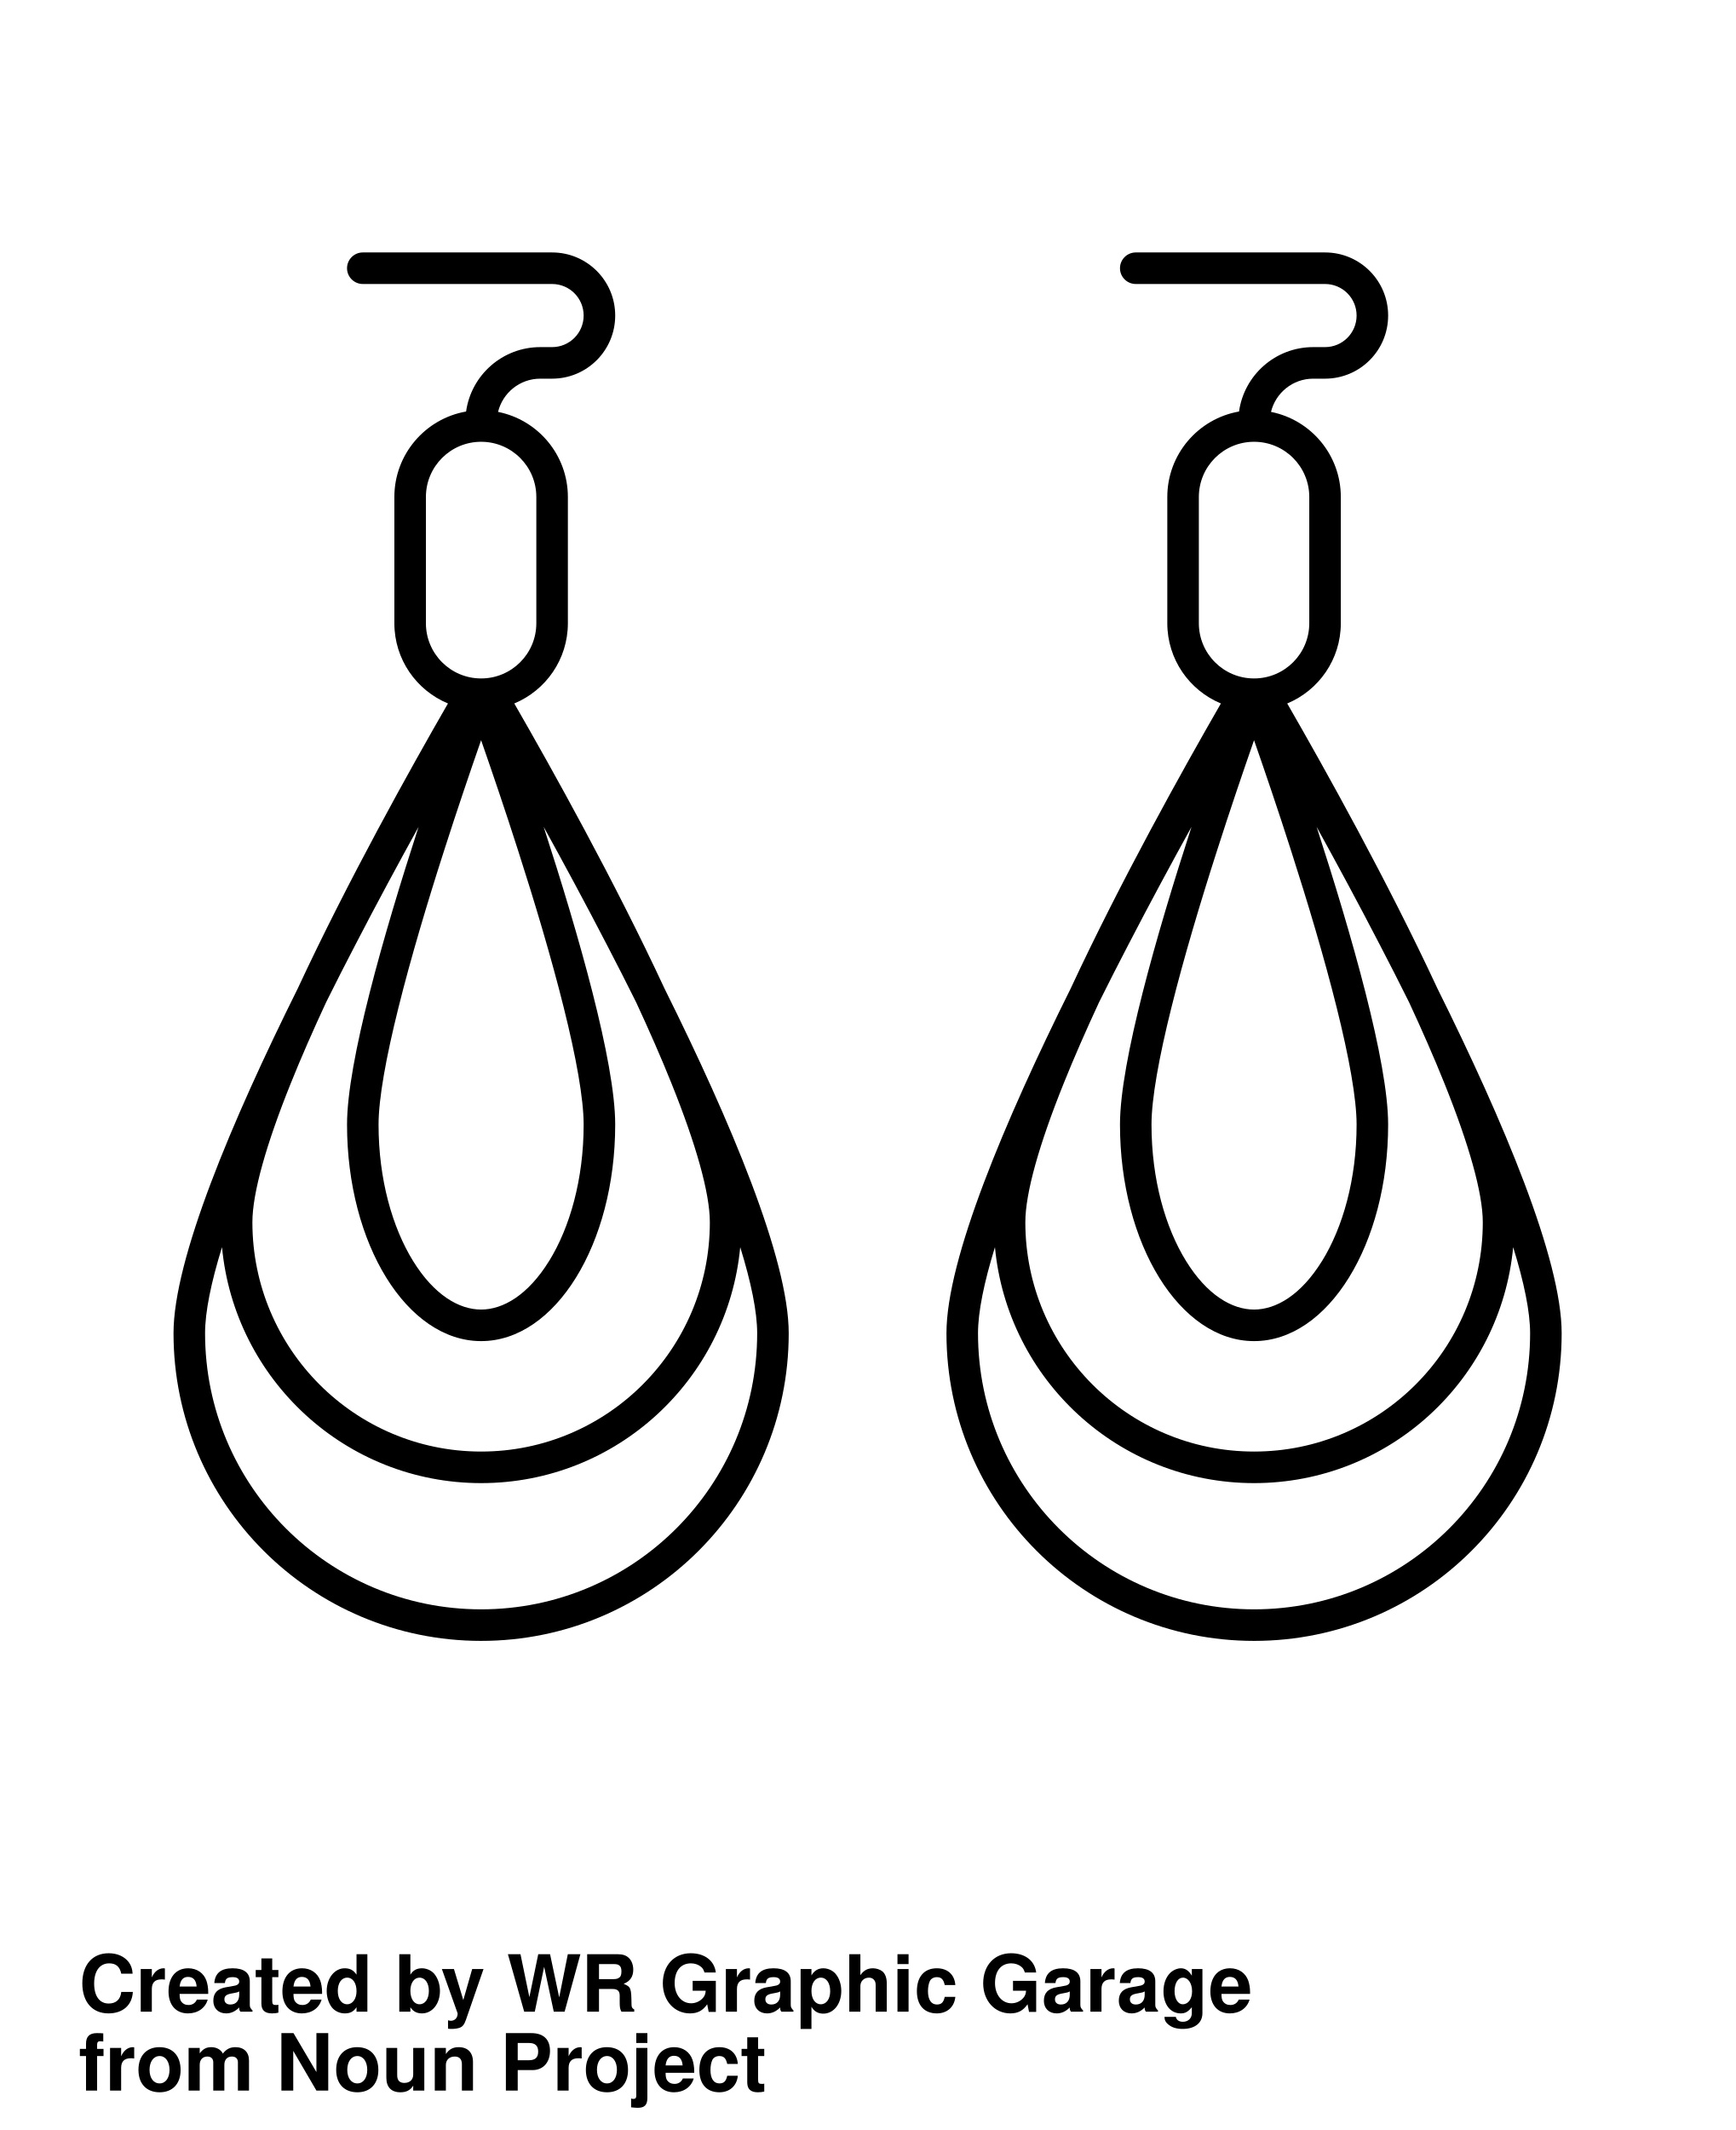
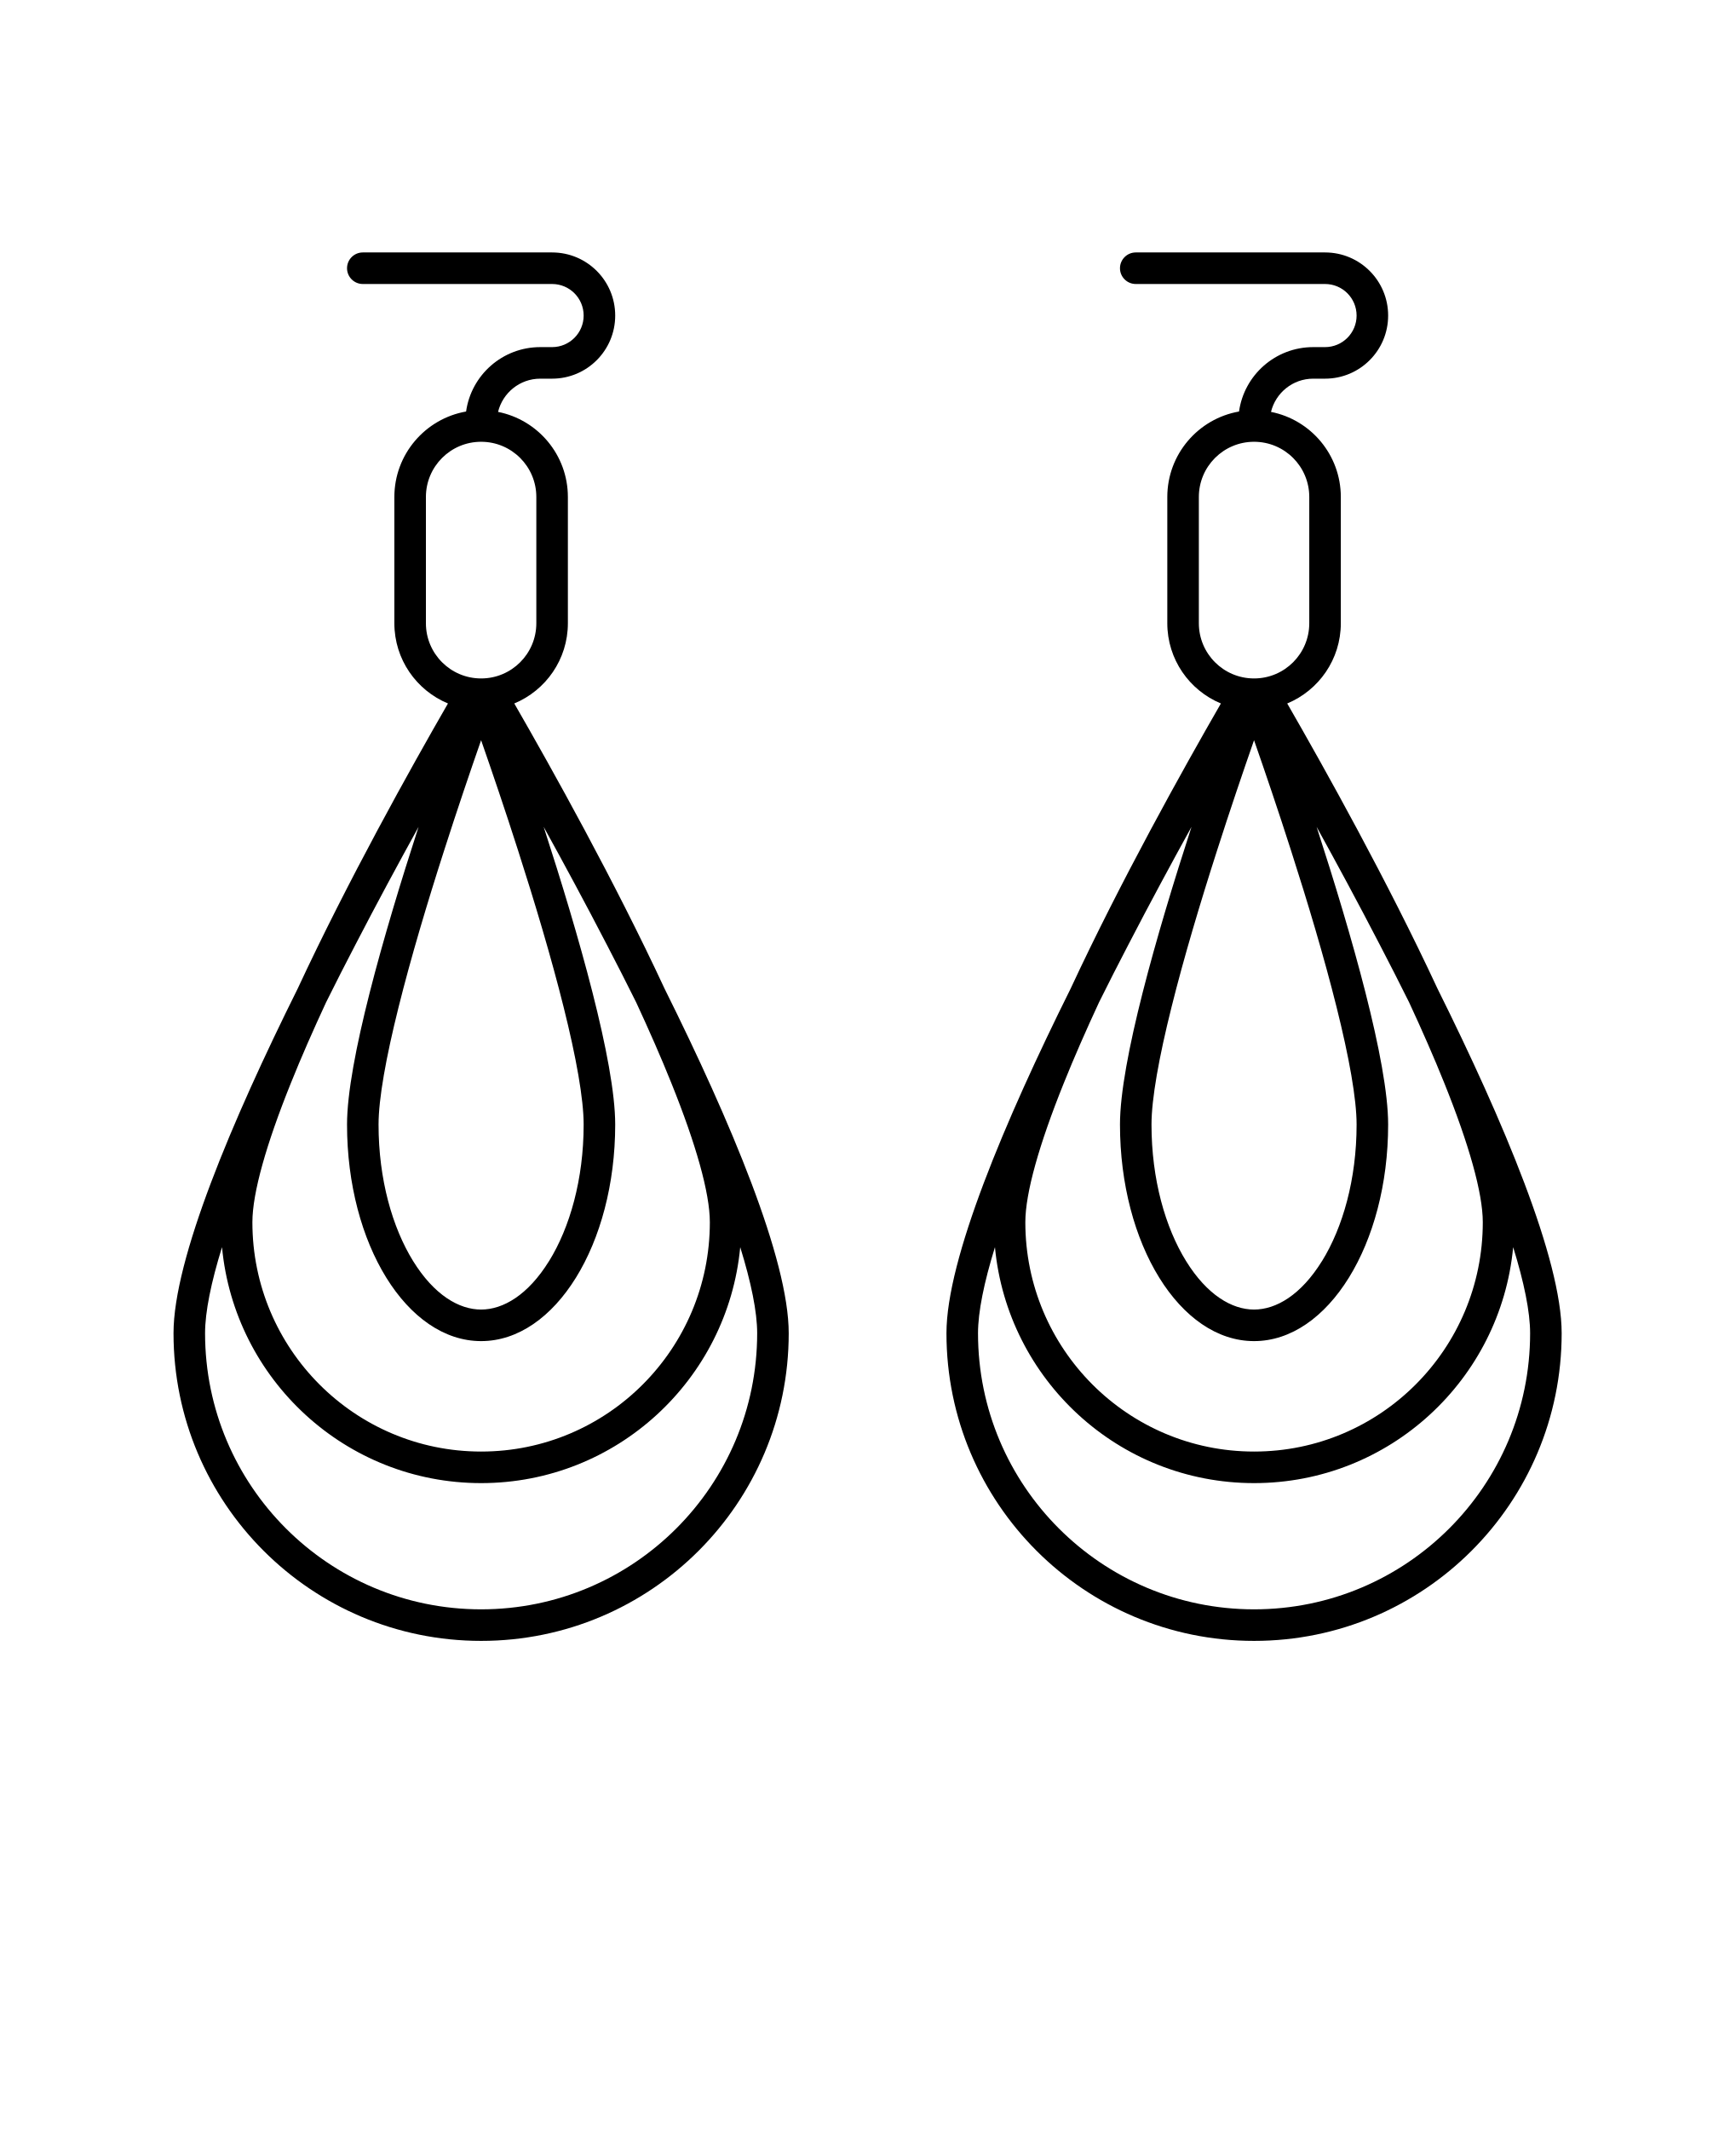
<svg xmlns="http://www.w3.org/2000/svg" version="1.1" viewBox="-5.0 -10.0 110.0 135.0">
  <g fill-rule="evenodd">
    <path d="m18 6c-0.551 0-1 0.449-1 1s0.449 1 1 1h12c1.105 0 2 0.895 2 2s-0.895 2-2 2h-0.75c-2.398 0-4.379 1.773-4.703 4.082-2.582 0.453-4.547 2.707-4.547 5.418v8c0 2.293 1.402 4.258 3.398 5.086-2.387 4.141-6.359 11.266-9.527 18.074-4.176 8.395-7.871 17.152-7.871 21.84 0 10.77 8.73 19.5 19.5 19.5s19.5-8.73 19.5-19.5c0-4.688-3.695-13.445-7.871-21.84-3.168-6.809-7.141-13.934-9.527-18.074 1.996-0.828 3.398-2.793 3.398-5.086v-8c0-2.668-1.902-4.894-4.426-5.394 0.293-1.207 1.379-2.106 2.676-2.106h0.75c2.211 0 4-1.789 4-4s-1.789-4-4-4zm7.5 12c-1.934 0-3.5 1.566-3.5 3.5v8c0 1.934 1.566 3.5 3.5 3.5s3.5-1.566 3.5-3.5v-8c0-1.934-1.566-3.5-3.5-3.5zm14.5 49.465c0 8.031-6.496 14.535-14.5 14.535s-14.5-6.504-14.5-14.535c0-1.855 0.883-4.953 2.434-8.805 0.66-1.645 1.422-3.375 2.238-5.133 0.609-1.227 1.23-2.445 1.855-3.644 1.371-2.648 2.746-5.191 4.008-7.477-2.215 6.82-4.535 14.906-4.535 18.867 0 7.582 3.805 13.727 8.5 13.727s8.5-6.144 8.5-13.727c0-3.961-2.32-12.047-4.535-18.867 1.262 2.285 2.637 4.828 4.008 7.477 0.625 1.199 1.246 2.418 1.855 3.644 0.816 1.758 1.578 3.488 2.238 5.133 1.551 3.852 2.434 6.949 2.434 8.805zm1.926 1.582c-0.793 8.391-7.844 14.953-16.426 14.953s-15.633-6.562-16.426-14.953c-0.695 2.242-1.074 4.106-1.074 5.453 0 9.664 7.836 17.5 17.5 17.5s17.5-7.836 17.5-17.5c0-1.348-0.379-3.211-1.074-5.453zm-12.117 0.879c1.312-2.121 2.191-5.176 2.191-8.652 0-1.629-0.473-4.258-1.27-7.445-0.781-3.133-1.828-6.633-2.887-9.926-0.82-2.562-1.645-4.984-2.344-6.988-0.699 2.004-1.523 4.426-2.344 6.988-1.059 3.293-2.106 6.793-2.887 9.926-0.797 3.188-1.27 5.816-1.27 7.445 0 3.477 0.879 6.531 2.191 8.652 1.332 2.152 2.91 3.074 4.309 3.074s2.977-0.922 4.309-3.074z" />
    <path d="m67 6c-0.551 0-1 0.449-1 1s0.449 1 1 1h12c1.105 0 2 0.895 2 2s-0.895 2-2 2h-0.75c-2.398 0-4.379 1.773-4.703 4.082-2.582 0.453-4.547 2.707-4.547 5.418v8c0 2.293 1.402 4.258 3.398 5.086-2.387 4.141-6.359 11.266-9.527 18.074-4.176 8.395-7.871 17.152-7.871 21.84 0 10.77 8.73 19.5 19.5 19.5s19.5-8.73 19.5-19.5c0-4.688-3.695-13.445-7.871-21.84-3.168-6.809-7.141-13.934-9.527-18.074 1.996-0.828 3.398-2.793 3.398-5.086v-8c0-2.668-1.902-4.894-4.426-5.394 0.293-1.207 1.379-2.106 2.676-2.106h0.75c2.211 0 4-1.789 4-4s-1.789-4-4-4zm7.5 12c-1.934 0-3.5 1.566-3.5 3.5v8c0 1.934 1.566 3.5 3.5 3.5s3.5-1.566 3.5-3.5v-8c0-1.934-1.566-3.5-3.5-3.5zm14.5 49.465c0 8.031-6.496 14.535-14.5 14.535s-14.5-6.504-14.5-14.535c0-1.855 0.883-4.953 2.434-8.805 0.66-1.645 1.422-3.375 2.238-5.133 0.609-1.227 1.23-2.445 1.855-3.644 1.371-2.648 2.746-5.191 4.008-7.477-2.215 6.82-4.535 14.906-4.535 18.867 0 7.582 3.805 13.727 8.5 13.727s8.5-6.144 8.5-13.727c0-3.961-2.32-12.047-4.535-18.867 1.262 2.285 2.637 4.828 4.008 7.477 0.625 1.199 1.246 2.418 1.855 3.644 0.816 1.758 1.578 3.488 2.238 5.133 1.551 3.852 2.434 6.949 2.434 8.805zm1.926 1.582c-0.793 8.391-7.844 14.953-16.426 14.953s-15.633-6.562-16.426-14.953c-0.695 2.242-1.074 4.106-1.074 5.453 0 9.664 7.836 17.5 17.5 17.5s17.5-7.836 17.5-17.5c0-1.348-0.379-3.211-1.074-5.453zm-12.117 0.879c1.312-2.121 2.191-5.176 2.191-8.652 0-1.629-0.473-4.258-1.27-7.445-0.781-3.133-1.828-6.633-2.887-9.926-0.82-2.562-1.645-4.984-2.344-6.988-0.699 2.004-1.523 4.426-2.344 6.988-1.059 3.293-2.106 6.793-2.887 9.926-0.797 3.188-1.27 5.816-1.27 7.445 0 3.477 0.879 6.531 2.191 8.652 1.332 2.152 2.91 3.074 4.309 3.074s2.977-0.922 4.309-3.074z" />
  </g>
-   <text x="0.0" y="117.5" font-size="5.0" font-weight="bold" font-family="Arbeit Regular, Helvetica, Arial-Unicode, Arial, Sans-serif" fill="#000000">Created by WR Graphic Garage</text>
-   <text x="0.0" y="122.5" font-size="5.0" font-weight="bold" font-family="Arbeit Regular, Helvetica, Arial-Unicode, Arial, Sans-serif" fill="#000000">from Noun Project</text>
</svg>
